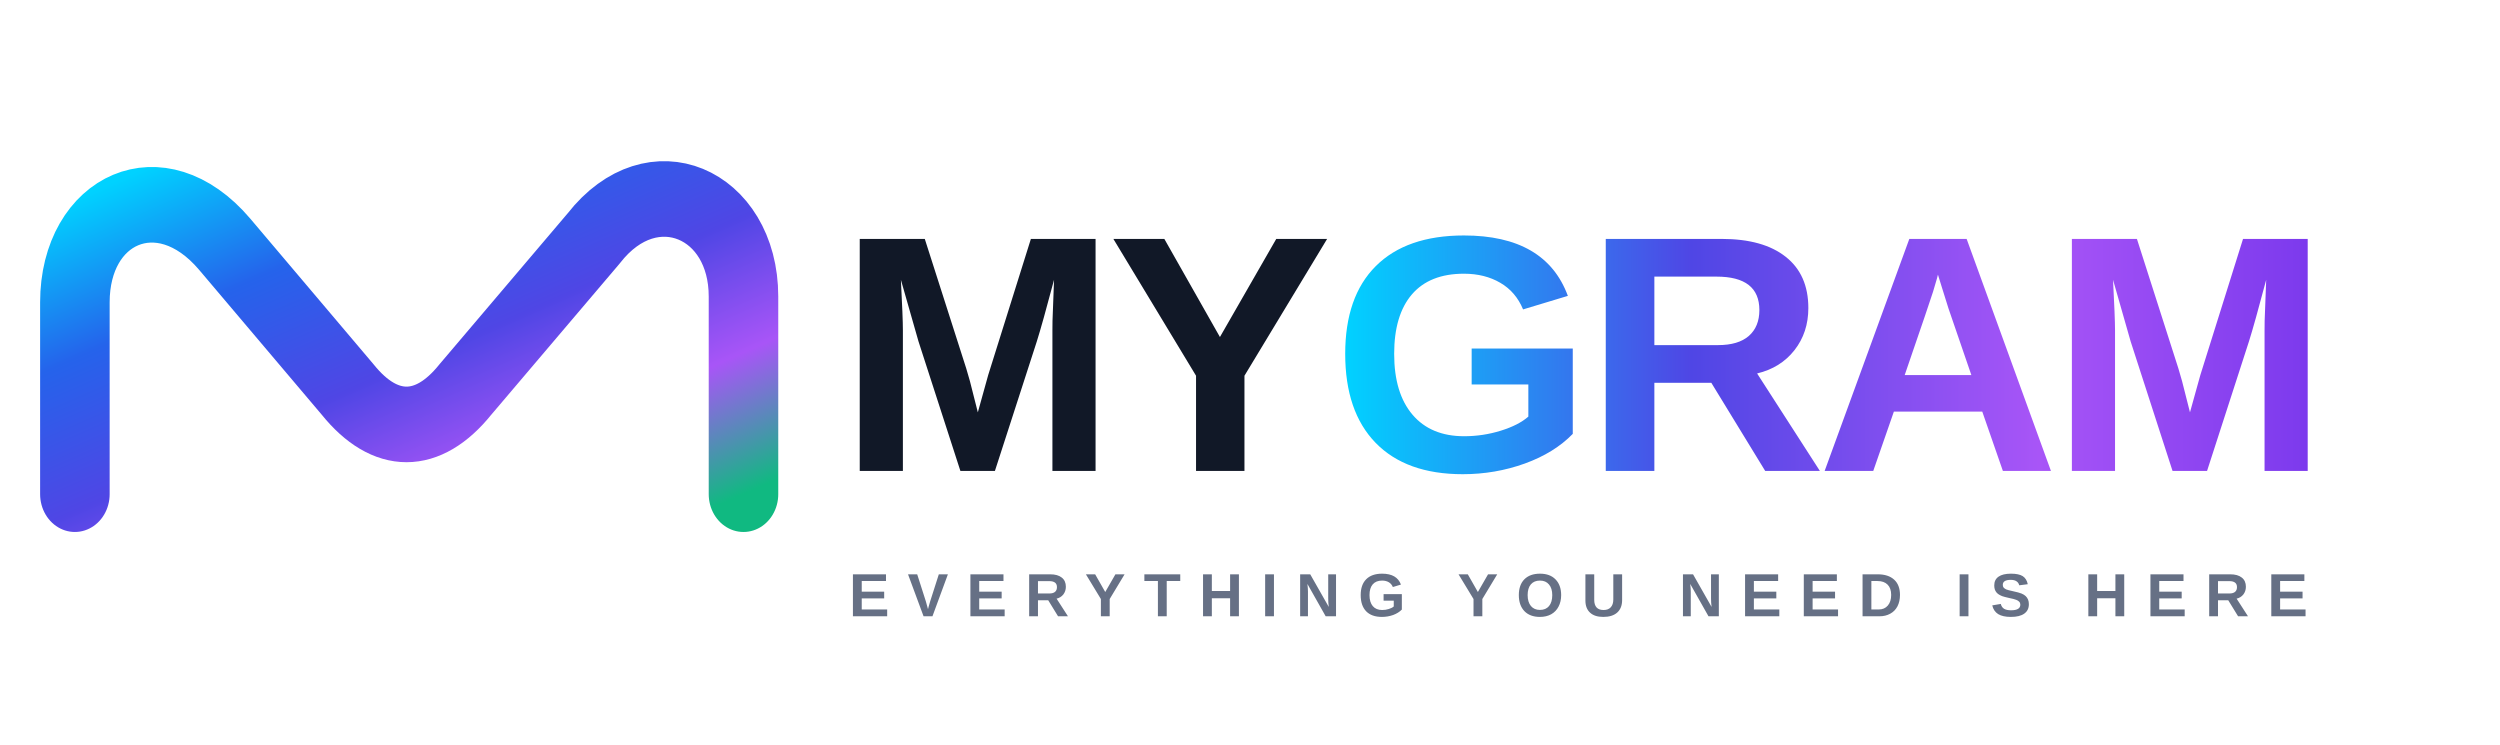
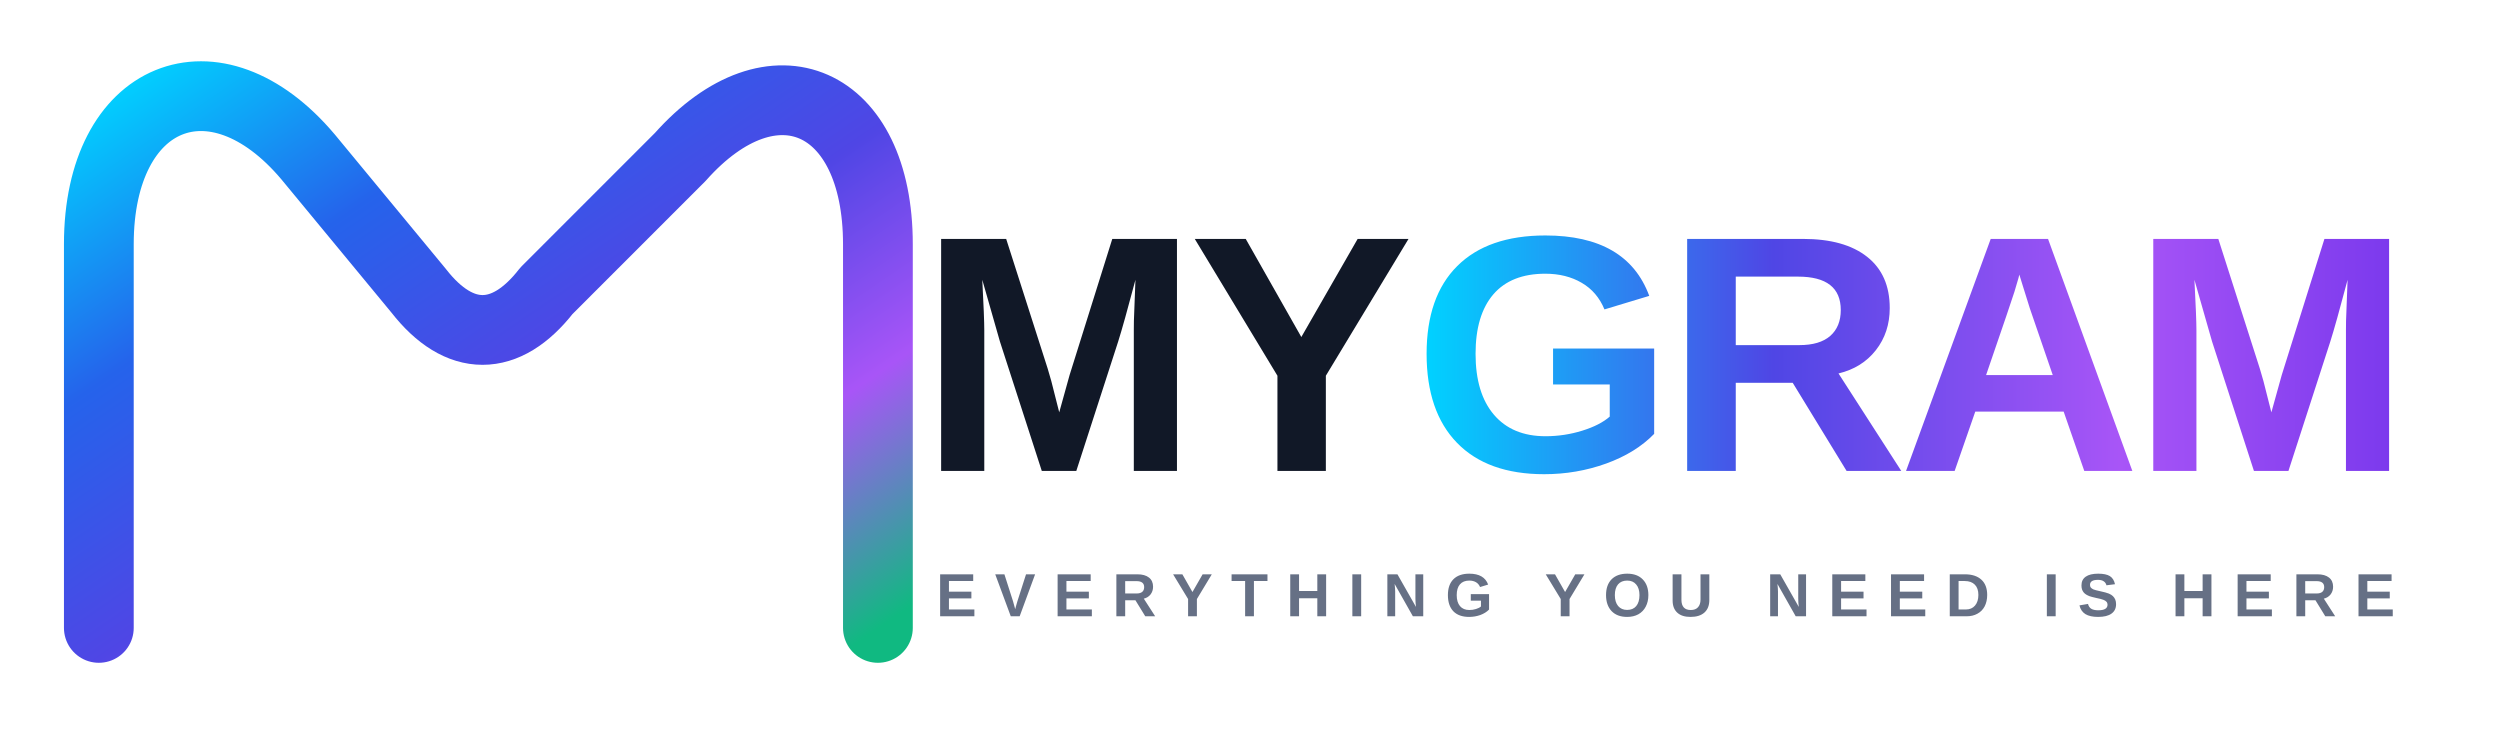
<svg xmlns="http://www.w3.org/2000/svg" viewBox="0 0 430 128" role="img" aria-labelledby="title desc">
  <defs>
    <linearGradient id="mygram-ribbon" x1="0%" y1="0%" x2="100%" y2="100%">
      <stop offset="0%" stop-color="#00D2FF" />
      <stop offset="27%" stop-color="#2563EB" />
      <stop offset="53%" stop-color="#4F46E5" />
      <stop offset="76%" stop-color="#A855F7" />
      <stop offset="100%" stop-color="#10B981" />
    </linearGradient>
    <linearGradient id="mygram-word" x1="0%" y1="0%" x2="100%" y2="0%">
      <stop offset="0%" stop-color="#00D2FF" />
      <stop offset="36%" stop-color="#4F46E5" />
      <stop offset="72%" stop-color="#A855F7" />
      <stop offset="100%" stop-color="#7C3AED" />
    </linearGradient>
  </defs>
-   <path d="M14 87V54C14 38 30 31 42 44L65 69C72 77 80 77 87 69L111 43C122 30 139 37 139 53V87" transform="translate(0 -2) scale(.92 1)" fill="none" stroke="url(#mygram-ribbon)" stroke-width="13" stroke-linecap="round" stroke-linejoin="round" />
-   <text x="144" y="81" fill="#111827" font-family="Arial, Helvetica, sans-serif" font-size="58" font-weight="900" letter-spacing="-1.8">MY</text>
-   <text x="229" y="81" fill="url(#mygram-word)" font-family="Arial, Helvetica, sans-serif" font-size="58" font-weight="900" letter-spacing="-1.8">GRAM</text>
-   <text x="146" y="106" fill="#667085" font-family="Arial, Helvetica, sans-serif" font-size="10.5" font-weight="700" letter-spacing="3.1">EVERYTHING YOU NEED IS HERE</text>
+   <path d="M17 108V42C17 16 37 8 53 27L72 50C79 59 87 59 94 50L117 27C133 9 151 17 151 42V108" fill="none" stroke="url(#mygram-ribbon)" stroke-width="12" stroke-linecap="round" stroke-linejoin="round" />
+   <text x="158" y="81" fill="#111827" font-family="Arial, Helvetica, sans-serif" font-size="58" font-weight="900" letter-spacing="-1.8">MY</text>
+   <text x="243" y="81" fill="url(#mygram-word)" font-family="Arial, Helvetica, sans-serif" font-size="58" font-weight="900" letter-spacing="-1.8">GRAM</text>
+   <text x="161" y="106" fill="#667085" font-family="Arial, Helvetica, sans-serif" font-size="10.5" font-weight="700" letter-spacing="3.1">EVERYTHING YOU NEED IS HERE</text>
</svg>
